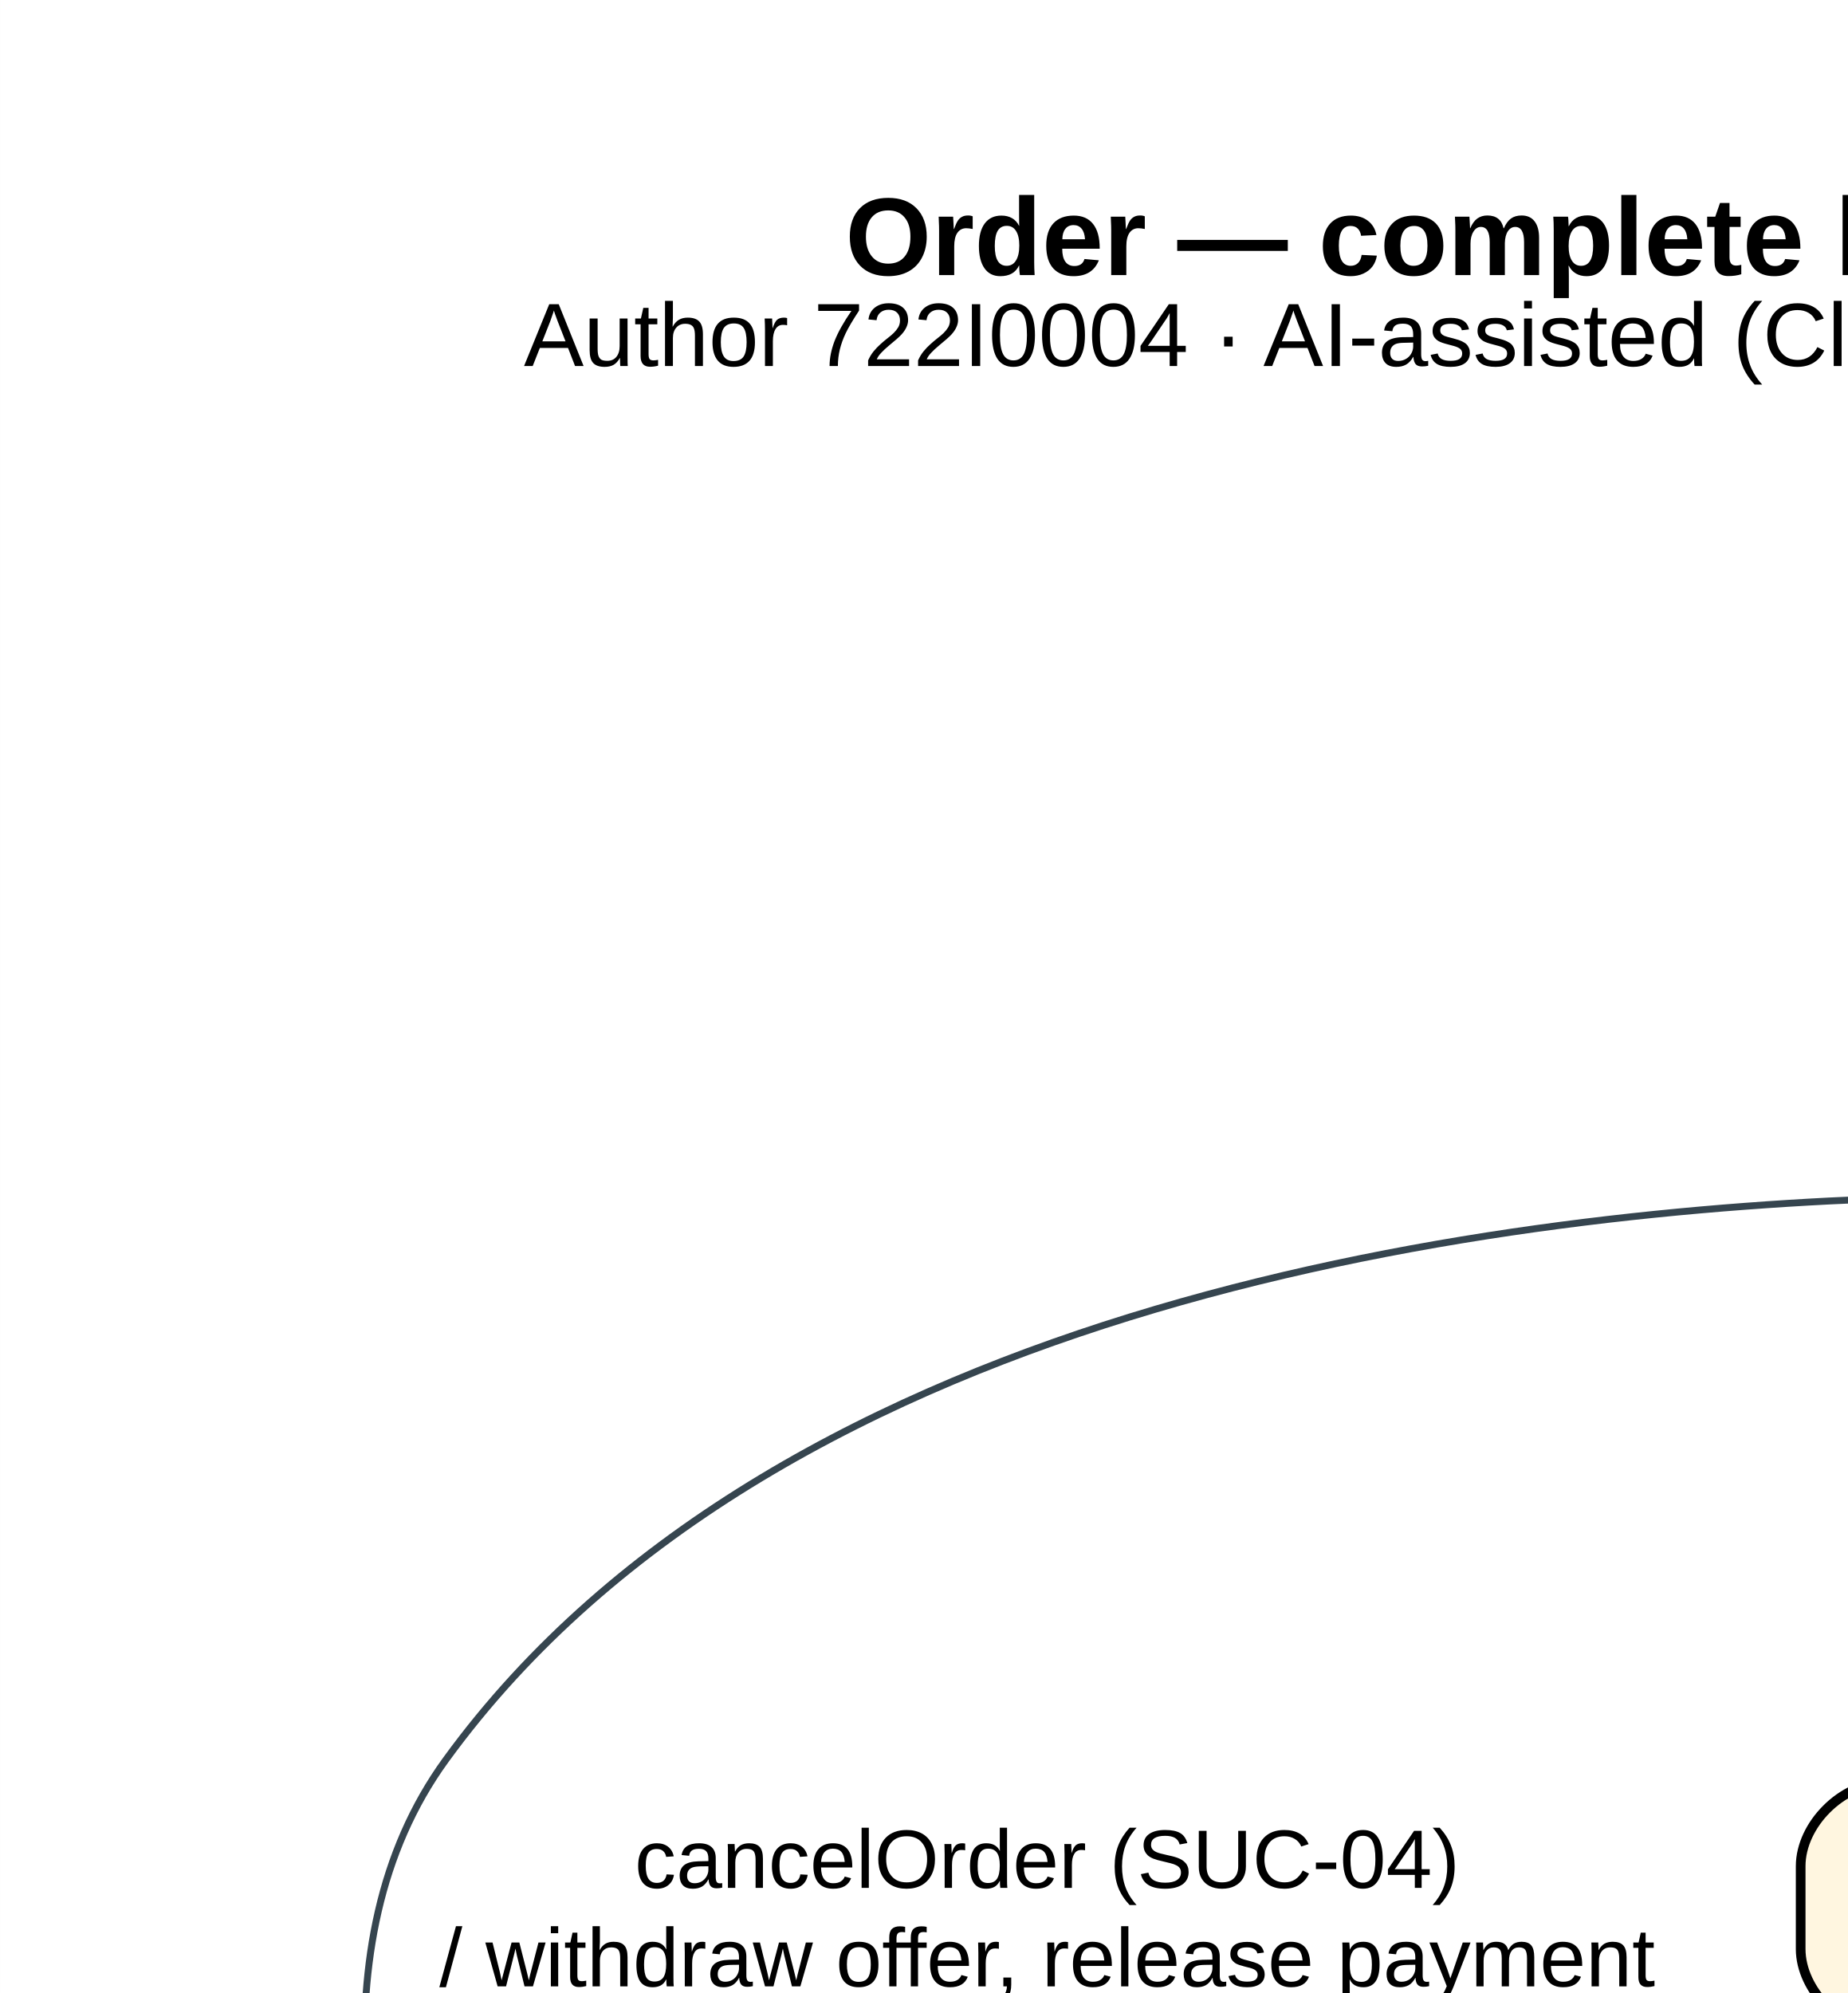
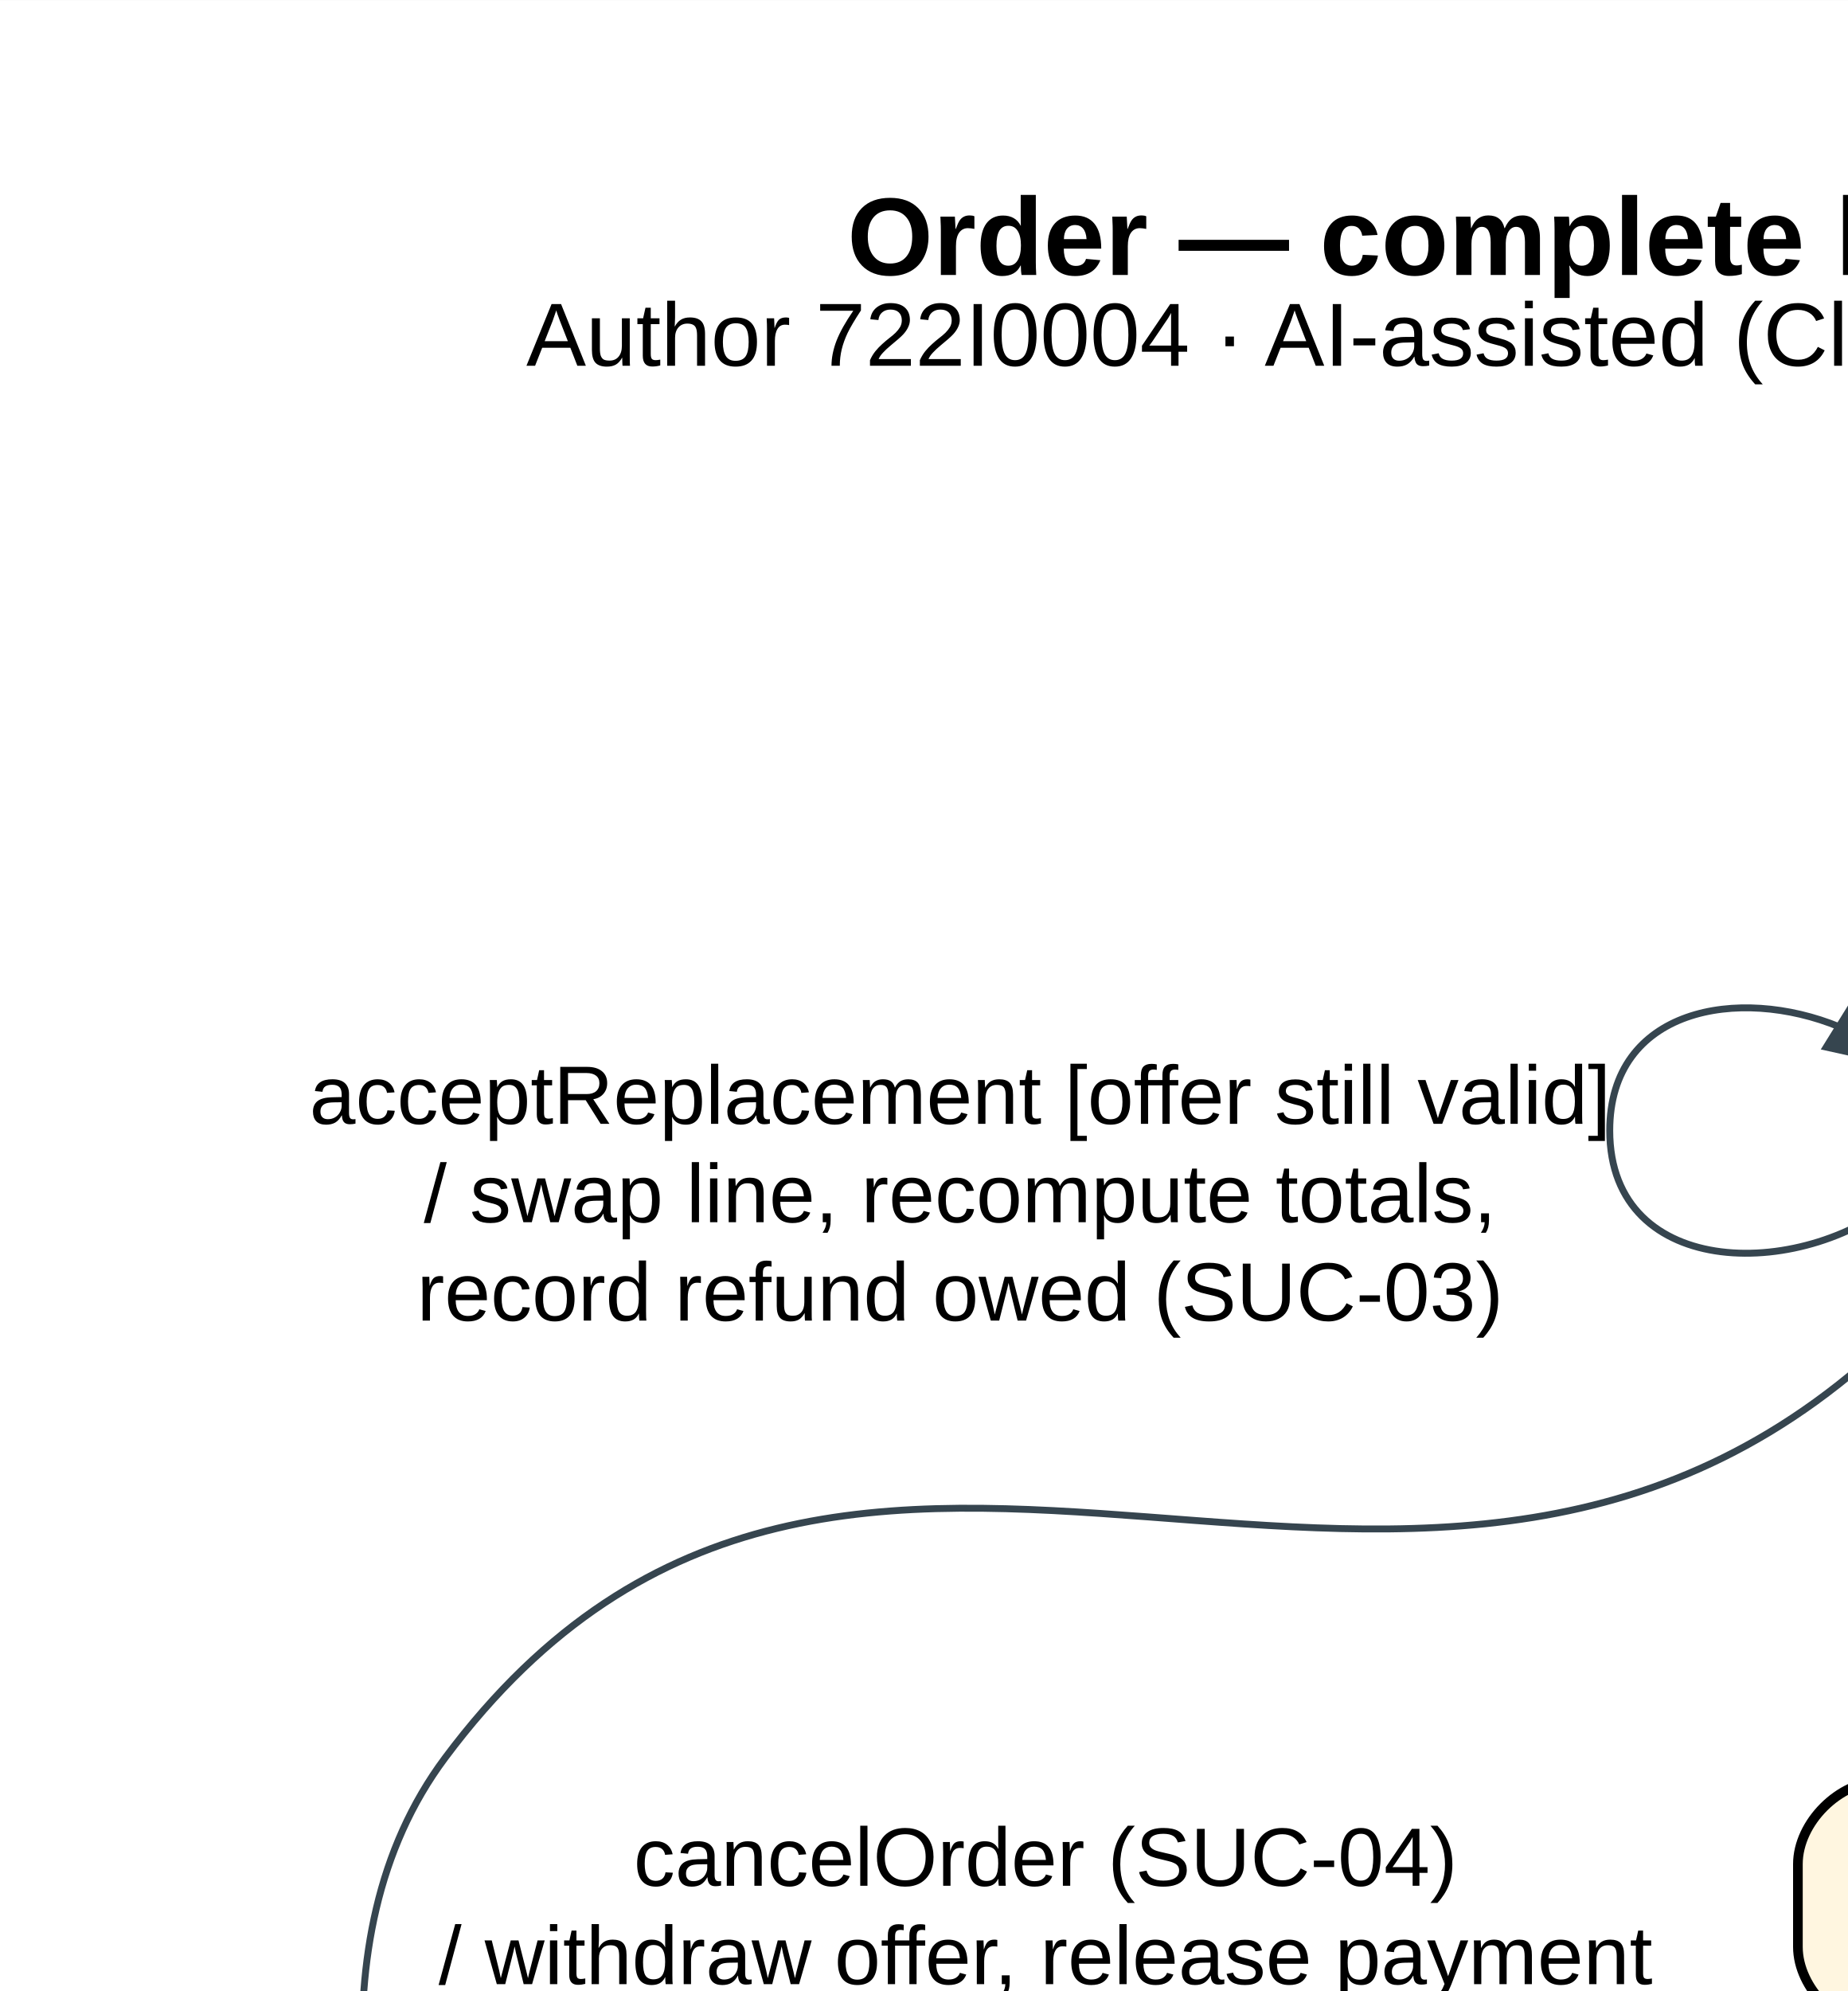
- <svg xmlns="http://www.w3.org/2000/svg" width="2063pt" height="2225pt" viewBox="0.00 0.00 742.54 800.91">
+ <svg xmlns="http://www.w3.org/2000/svg" width="2065pt" height="2225pt" viewBox="0.00 0.00 743.47 800.91">
  <g id="graph0" class="graph" transform="scale(2.77778 2.77778) rotate(0) translate(21.6 779.31)">
-     <polygon fill="white" stroke="none" points="-21.6,21.6 -21.6,-779.31 720.94,-779.31 720.94,21.6 -21.6,21.6" />
-     <text text-anchor="start" x="100.67" y="-739.51" font-family="Arial" font-weight="bold" font-size="16.00">Order — complete lifecycle (states and transitions from the code)</text>
-     <text text-anchor="start" x="54.17" y="-726.36" font-family="Arial" font-size="13.00">Author 722I0004 · AI-assisted (Claude) · detailed views with postcondition links: Figures 2.3A–2.3E</text>
+     <polygon fill="white" stroke="none" points="-21.6,21.6 -21.6,-779.31 721.87,-779.31 721.87,21.6 -21.6,21.6" />
+     <text text-anchor="start" x="101.14" y="-739.51" font-family="Arial" font-weight="bold" font-size="16.00">Order — complete lifecycle (states and transitions from the code)</text>
+     <text text-anchor="start" x="54.64" y="-726.36" font-family="Arial" font-size="13.00">Author 722I0004 · AI-assisted (Claude) · detailed views with postcondition links: Figures 2.3A–2.3E</text>
    <g id="node1" class="node">
      <ellipse fill="black" stroke="black" stroke-width="1.4" cx="291.88" cy="-711.71" rx="9" ry="9" />
    </g>
    <g id="node7" class="node">
      <path fill="#fff6e0" stroke="black" stroke-width="1.4" d="M317.12,-624.59C317.12,-624.59 266.62,-624.59 266.62,-624.59 260.62,-624.59 254.62,-618.59 254.62,-612.59 254.62,-612.59 254.62,-600.59 254.62,-600.59 254.62,-594.59 260.62,-588.59 266.62,-588.59 266.62,-588.59 317.12,-588.59 317.12,-588.59 323.12,-588.59 329.12,-594.59 329.12,-600.59 329.12,-600.59 329.12,-612.59 329.12,-612.59 329.12,-618.59 323.12,-624.59 317.12,-624.59" />
      <text text-anchor="middle" x="291.88" y="-601.34" font-family="Arial" font-size="15.00">PLACED</text>
    </g>
    <g id="edge5" class="edge">
      <path fill="none" stroke="#36454f" d="M291.88,-702.27C291.88,-688.07 291.88,-658.75 291.88,-636.48" />
      <polygon fill="#36454f" stroke="#36454f" points="295.38,-636.48 291.88,-626.48 288.38,-636.48 295.38,-636.48" />
-       <text text-anchor="middle" x="401" y="-675.31" font-family="Arial" font-size="12.00">confirmCheckout [quote unchanged,</text>
-       <text text-anchor="middle" x="401" y="-661.06" font-family="Arial" font-size="12.00">hub not busy, payment approved]</text>
-       <text text-anchor="middle" x="401" y="-646.81" font-family="Arial" font-size="12.00">/ save lines, snapshots, payment (UC-01)</text>
+       <text text-anchor="middle" x="424.62" y="-675.31" font-family="Arial" font-size="12.00">confirmCheckout [quote unchanged, hub not busy,</text>
+       <text text-anchor="middle" x="424.62" y="-661.06" font-family="Arial" font-size="12.00">COD, or ONLINE approved by the simulator]</text>
+       <text text-anchor="middle" x="424.62" y="-646.81" font-family="Arial" font-size="12.00">/ save lines, snapshots, payment (UC-01)</text>
    </g>
    <g id="node2" class="node">
      <path fill="#eef2f5" stroke="black" stroke-width="1.4" d="M95.75,-417.46C95.75,-417.46 16,-417.46 16,-417.46 10,-417.46 4,-411.46 4,-405.46 4,-405.46 4,-393.46 4,-393.46 4,-387.46 10,-381.46 16,-381.46 16,-381.46 95.75,-381.46 95.75,-381.46 101.75,-381.46 107.75,-387.46 107.75,-393.46 107.75,-393.46 107.75,-405.46 107.75,-405.46 107.75,-411.46 101.75,-417.46 95.75,-417.46" />
      <path fill="none" stroke="black" stroke-width="1.4" d="M99.75,-421.46C99.75,-421.46 12,-421.46 12,-421.46 6,-421.46 0,-415.46 0,-409.46 0,-409.46 0,-389.46 0,-389.46 0,-383.46 6,-377.46 12,-377.46 12,-377.46 99.75,-377.46 99.75,-377.46 105.75,-377.46 111.75,-383.46 111.75,-389.46 111.75,-389.46 111.75,-409.46 111.75,-409.46 111.75,-415.46 105.75,-421.46 99.75,-421.46" />
      <text text-anchor="middle" x="55.88" y="-394.21" font-family="Arial" font-size="15.00">CANCELLED</text>
    </g>
    <g id="node11" class="node">
      <ellipse fill="black" stroke="black" stroke-width="1.4" cx="55.88" cy="-298.96" rx="6.48" ry="6.48" />
      <ellipse fill="none" stroke="black" stroke-width="1.4" cx="55.88" cy="-298.96" rx="10.48" ry="10.48" />
    </g>
    <g id="edge1" class="edge">
      <path fill="none" stroke="#36454f" stroke-dasharray="1,5" d="M55.88,-377.09C55.88,-360.49 55.88,-337.61 55.88,-321.08" />
      <polygon fill="#36454f" stroke="#36454f" points="59.38,-321.4 55.88,-311.4 52.38,-321.4 59.38,-321.4" />
      <text text-anchor="middle" x="87" y="-350.26" font-family="Arial" font-size="11.00">archiveOrder</text>
      <text text-anchor="middle" x="87" y="-336.76" font-family="Arial" font-size="11.00">(SUC-09)</text>
    </g>
    <g id="node3" class="node">
      <path fill="#fff6e0" stroke="black" stroke-width="1.4" d="M332.88,-521.34C332.88,-521.34 250.88,-521.34 250.88,-521.34 244.88,-521.34 238.88,-515.34 238.88,-509.34 238.88,-509.34 238.88,-497.34 238.88,-497.34 238.88,-491.34 244.88,-485.34 250.88,-485.34 250.88,-485.34 332.88,-485.34 332.88,-485.34 338.88,-485.34 344.88,-491.34 344.88,-497.34 344.88,-497.34 344.88,-509.34 344.88,-509.34 344.88,-515.34 338.88,-521.34 332.88,-521.34" />
      <text text-anchor="middle" x="291.88" y="-498.09" font-family="Arial" font-size="15.00">CONFIRMED</text>
    </g>
-     <g id="edge7" class="edge">
+     <g id="edge8" class="edge">
      <path fill="none" stroke="#36454f" d="M238.49,-489.64C207.69,-481.97 172.24,-472.46 157.62,-465.96 135.06,-455.93 111.78,-441.31 93.18,-428.42" />
      <polygon fill="#36454f" stroke="#36454f" points="95.34,-425.66 85.15,-422.75 91.3,-431.38 95.34,-425.66" />
      <text text-anchor="middle" x="217.25" y="-454.56" font-family="Arial" font-size="12.00">cancelOrder (SUC-04)</text>
      <text text-anchor="middle" x="217.25" y="-440.31" font-family="Arial" font-size="12.00">/ release payment</text>
    </g>
    <g id="node8" class="node">
      <path fill="#fff6e0" stroke="black" stroke-width="1.4" d="M323,-417.46C323,-417.46 244.75,-417.46 244.75,-417.46 238.75,-417.46 232.75,-411.46 232.75,-405.46 232.75,-405.46 232.75,-393.46 232.75,-393.46 232.75,-387.46 238.75,-381.46 244.75,-381.46 244.75,-381.46 323,-381.46 323,-381.46 329,-381.46 335,-387.46 335,-393.46 335,-393.46 335,-405.46 335,-405.46 335,-411.46 329,-417.46 323,-417.46" />
      <text text-anchor="middle" x="283.88" y="-394.21" font-family="Arial" font-size="15.00">PREPARING</text>
    </g>
-     <g id="edge8" class="edge">
+     <g id="edge9" class="edge">
      <path fill="none" stroke="#36454f" d="M290.52,-485.05C289.32,-469.76 287.54,-447.14 286.13,-429.14" />
      <polygon fill="#36454f" stroke="#36454f" points="289.63,-429.03 285.36,-419.34 282.65,-429.58 289.63,-429.03" />
      <text text-anchor="middle" x="341.7" y="-454.56" font-family="Arial" font-size="12.00">startPreparing</text>
      <text text-anchor="middle" x="341.7" y="-440.31" font-family="Arial" font-size="12.00">[own hub] (SUC-05)</text>
    </g>
    <g id="node4" class="node">
      <path fill="#eef2f5" stroke="black" stroke-width="1.4" d="M193.5,-119.96C193.5,-119.96 118.25,-119.96 118.25,-119.96 112.25,-119.96 106.25,-113.96 106.25,-107.96 106.25,-107.96 106.25,-95.96 106.25,-95.96 106.25,-89.96 112.25,-83.96 118.25,-83.96 118.25,-83.96 193.5,-83.96 193.5,-83.96 199.5,-83.96 205.5,-89.96 205.5,-95.96 205.5,-95.96 205.5,-107.96 205.5,-107.96 205.5,-113.96 199.5,-119.96 193.5,-119.96" />
      <path fill="none" stroke="black" stroke-width="1.4" d="M197.5,-123.96C197.5,-123.96 114.25,-123.96 114.25,-123.96 108.25,-123.96 102.25,-117.96 102.25,-111.96 102.25,-111.96 102.25,-91.96 102.25,-91.96 102.25,-85.96 108.25,-79.96 114.25,-79.96 114.25,-79.96 197.5,-79.96 197.5,-79.96 203.5,-79.96 209.5,-85.96 209.5,-91.96 209.5,-91.96 209.5,-111.96 209.5,-111.96 209.5,-117.96 203.5,-123.96 197.5,-123.96" />
      <text text-anchor="middle" x="155.88" y="-96.71" font-family="Arial" font-size="15.00">DELIVERED</text>
    </g>
    <g id="node12" class="node">
      <ellipse fill="black" stroke="black" stroke-width="1.4" cx="155.88" cy="-10.48" rx="6.48" ry="6.48" />
      <ellipse fill="none" stroke="black" stroke-width="1.4" cx="155.88" cy="-10.48" rx="10.48" ry="10.48" />
    </g>
    <g id="edge2" class="edge">
      <path fill="none" stroke="#36454f" stroke-dasharray="1,5" d="M155.88,-79.75C155.88,-65.36 155.88,-46.43 155.88,-32.16" />
      <polygon fill="#36454f" stroke="#36454f" points="159.38,-32.55 155.88,-22.55 152.38,-32.55 159.38,-32.55" />
      <text text-anchor="middle" x="187" y="-53.51" font-family="Arial" font-size="11.00">archiveOrder</text>
      <text text-anchor="middle" x="187" y="-40.01" font-family="Arial" font-size="11.00">(SUC-09)</text>
    </g>
    <g id="node5" class="node">
      <path fill="#eef2f5" stroke="black" stroke-width="1.4" d="M471.88,-119.96C471.88,-119.96 347.88,-119.96 347.88,-119.96 341.88,-119.96 335.88,-113.96 335.88,-107.96 335.88,-107.96 335.88,-95.96 335.88,-95.96 335.88,-89.96 341.88,-83.96 347.88,-83.96 347.88,-83.96 471.88,-83.96 471.88,-83.96 477.88,-83.96 483.88,-89.96 483.88,-95.96 483.88,-95.96 483.88,-107.96 483.88,-107.96 483.88,-113.96 477.88,-119.96 471.88,-119.96" />
      <path fill="none" stroke="black" stroke-width="1.4" d="M475.88,-123.96C475.88,-123.96 343.88,-123.96 343.88,-123.96 337.88,-123.96 331.88,-117.96 331.88,-111.96 331.88,-111.96 331.88,-91.96 331.88,-91.96 331.88,-85.96 337.88,-79.96 343.88,-79.96 343.88,-79.96 475.88,-79.96 475.88,-79.96 481.88,-79.96 487.88,-85.96 487.88,-91.96 487.88,-91.96 487.88,-111.96 487.88,-111.96 487.88,-117.96 481.88,-123.96 475.88,-123.96" />
      <text text-anchor="middle" x="409.88" y="-96.71" font-family="Arial" font-size="15.00">DELIVERY_FAILED</text>
    </g>
    <g id="node13" class="node">
      <ellipse fill="black" stroke="black" stroke-width="1.4" cx="409.88" cy="-10.48" rx="6.48" ry="6.48" />
      <ellipse fill="none" stroke="black" stroke-width="1.4" cx="409.88" cy="-10.48" rx="10.48" ry="10.48" />
    </g>
    <g id="edge3" class="edge">
      <path fill="none" stroke="#36454f" stroke-dasharray="1,5" d="M409.88,-79.75C409.88,-65.36 409.88,-46.43 409.88,-32.16" />
      <polygon fill="#36454f" stroke="#36454f" points="413.38,-32.55 409.88,-22.55 406.38,-32.55 413.38,-32.55" />
      <text text-anchor="middle" x="441" y="-53.51" font-family="Arial" font-size="11.00">archiveOrder</text>
      <text text-anchor="middle" x="441" y="-40.01" font-family="Arial" font-size="11.00">(SUC-09)</text>
    </g>
    <g id="node6" class="node">
      <path fill="#fff6e0" stroke="black" stroke-width="1.4" d="M355,-220.46C355,-220.46 210.75,-220.46 210.75,-220.46 204.75,-220.46 198.75,-214.46 198.75,-208.46 198.75,-208.46 198.75,-196.46 198.75,-196.46 198.75,-190.46 204.75,-184.46 210.75,-184.46 210.75,-184.46 355,-184.46 355,-184.46 361,-184.46 367,-190.46 367,-196.46 367,-196.46 367,-208.46 367,-208.46 367,-214.46 361,-220.46 355,-220.46" />
      <text text-anchor="middle" x="282.88" y="-197.21" font-family="Arial" font-size="15.00">OUT_FOR_DELIVERY</text>
    </g>
-     <g id="edge9" class="edge">
+     <g id="edge10" class="edge">
      <path fill="none" stroke="#36454f" d="M198.32,-188.69C176.89,-183.66 158.03,-177 151.38,-168.46 144.17,-159.23 143.48,-146.85 145.22,-135.35" />
      <polygon fill="#36454f" stroke="#36454f" points="148.6,-136.27 147.31,-125.76 141.76,-134.78 148.6,-136.27" />
      <text text-anchor="middle" x="254.12" y="-157.06" font-family="Arial" font-size="12.00">confirmDelivered [assigned shipper;</text>
      <text text-anchor="middle" x="254.12" y="-142.81" font-family="Arial" font-size="12.00">COD cash = total] / COD PAID (UC-02)</text>
    </g>
-     <g id="edge10" class="edge">
+     <g id="edge11" class="edge">
      <path fill="none" stroke="#36454f" d="M336.82,-184.08C346.02,-179.79 355.1,-174.62 362.88,-168.46 374.7,-159.09 384.91,-146 392.75,-133.98" />
      <polygon fill="#36454f" stroke="#36454f" points="395.7,-135.87 397.98,-125.52 389.74,-132.19 395.7,-135.87" />
      <text text-anchor="middle" x="494.46" y="-157.06" font-family="Arial" font-size="12.00">reportFailure(reason) [assigned shipper]</text>
      <text text-anchor="middle" x="494.46" y="-142.81" font-family="Arial" font-size="12.00">/ release payment (UC-02)</text>
    </g>
-     <g id="edge11" class="edge">
-       <path fill="none" stroke="#36454f" d="M254.14,-606.01C197.42,-604.34 91.64,-591.82 42.88,-524.71 23.49,-498.03 31.72,-459.21 41.6,-432.09" />
-       <polygon fill="#36454f" stroke="#36454f" points="44.76,-433.6 45.15,-423.01 38.25,-431.04 44.76,-433.6" />
+     <g id="edge12" class="edge">
+       <path fill="none" stroke="#36454f" d="M254.62,-587.59C185.21,-518.17 101.59,-603.39 42.88,-524.71 23.15,-498.28 31.44,-459.41 41.43,-432.21" />
+       <polygon fill="#36454f" stroke="#36454f" points="44.61,-433.68 45.03,-423.1 38.1,-431.11 44.61,-433.68" />
      <text text-anchor="middle" x="129.88" y="-506.19" font-family="Arial" font-size="12.00">cancelOrder (SUC-04)</text>
      <text text-anchor="middle" x="129.88" y="-491.94" font-family="Arial" font-size="12.00">/ withdraw offer, release payment</text>
    </g>
-     <g id="edge12" class="edge">
+     <g id="edge13" class="edge">
      <path fill="none" stroke="#36454f" d="M291.88,-588.41C291.88,-573.28 291.88,-550.94 291.88,-533.09" />
      <polygon fill="#36454f" stroke="#36454f" points="295.38,-533.11 291.88,-523.11 288.38,-533.11 295.38,-533.11" />
      <text text-anchor="middle" x="391.62" y="-557.81" font-family="Arial" font-size="12.00">confirmOrder [own hub, no open offer]</text>
      <text text-anchor="middle" x="391.62" y="-543.56" font-family="Arial" font-size="12.00">(UC-05)</text>
    </g>
    <g id="edge6" class="edge">
-       <path fill="none" stroke="#36454f" d="M329.44,-615.7C351.49,-617.64 372.12,-614.6 372.12,-606.59 372.12,-599.95 357.97,-596.72 340.58,-596.91" />
-       <polygon fill="#36454f" stroke="#36454f" points="340.76,-593.4 330.95,-597.4 341.11,-600.39 340.76,-593.4" />
-       <text text-anchor="middle" x="469.25" y="-616.56" font-family="Arial" font-size="12.00">offerReplacement [line unavailable] /</text>
-       <text text-anchor="middle" x="469.25" y="-602.31" font-family="Arial" font-size="12.00">acceptReplacement [offer valid]</text>
-       <text text-anchor="middle" x="469.25" y="-588.06" font-family="Arial" font-size="12.00">(UC-05, SUC-03)</text>
+       <path fill="none" stroke="#36454f" d="M329.12,-606.59C343.46,-593.68 372.12,-593.68 372.12,-615.59 372.12,-633.21 353.56,-636.66 338.84,-630.6" />
+       <polygon fill="#36454f" stroke="#36454f" points="340.76,-627.67 330.41,-625.38 337.07,-633.62 340.76,-627.67" />
+       <text text-anchor="middle" x="466.25" y="-609.44" font-family="Arial" font-size="12.00">offerReplacement [line unavailable,</text>
+       <text text-anchor="middle" x="466.25" y="-595.19" font-family="Arial" font-size="12.00">no open offer] / open offer (UC-05)</text>
+     </g>
+     <g id="edge7" class="edge">
+       <path fill="none" stroke="#36454f" d="M254.62,-606.59C240.29,-593.68 211.62,-593.68 211.62,-615.59 211.62,-633.21 230.19,-636.66 244.91,-630.6" />
+       <polygon fill="#36454f" stroke="#36454f" points="246.68,-633.62 253.34,-625.38 242.99,-627.67 246.68,-633.62" />
+       <text text-anchor="middle" x="117.5" y="-616.56" font-family="Arial" font-size="12.00">acceptReplacement [offer still valid]</text>
+       <text text-anchor="middle" x="117.5" y="-602.31" font-family="Arial" font-size="12.00">/ swap line, recompute totals,</text>
+       <text text-anchor="middle" x="117.5" y="-588.06" font-family="Arial" font-size="12.00">record refund owed (SUC-03)</text>
    </g>
    <g id="node10" class="node">
      <path fill="#eef2f5" stroke="black" stroke-width="1.4" d="M564.5,-417.46C564.5,-417.46 495.25,-417.46 495.25,-417.46 489.25,-417.46 483.25,-411.46 483.25,-405.46 483.25,-405.46 483.25,-393.46 483.25,-393.46 483.25,-387.46 489.25,-381.46 495.25,-381.46 495.25,-381.46 564.5,-381.46 564.5,-381.46 570.5,-381.46 576.5,-387.46 576.5,-393.46 576.5,-393.46 576.5,-405.46 576.5,-405.46 576.5,-411.46 570.5,-417.46 564.5,-417.46" />
      <path fill="none" stroke="black" stroke-width="1.4" d="M568.5,-421.46C568.5,-421.46 491.25,-421.46 491.25,-421.46 485.25,-421.46 479.25,-415.46 479.25,-409.46 479.25,-409.46 479.25,-389.46 479.25,-389.46 479.25,-383.46 485.25,-377.46 491.25,-377.46 491.25,-377.46 568.5,-377.46 568.5,-377.46 574.5,-377.46 580.5,-383.46 580.5,-389.46 580.5,-389.46 580.5,-409.46 580.5,-409.46 580.5,-415.46 574.5,-421.46 568.5,-421.46" />
      <text text-anchor="middle" x="529.88" y="-394.21" font-family="Arial" font-size="15.00">REJECTED</text>
    </g>
-     <g id="edge13" class="edge">
-       <path fill="none" stroke="#36454f" d="M329.31,-604.17C383.07,-601.32 478.28,-592.97 501.88,-569.21 537.43,-533.4 538.12,-470.78 534.57,-432.72" />
-       <polygon fill="#36454f" stroke="#36454f" points="538.1,-432.82 533.53,-423.26 531.14,-433.58 538.1,-432.82" />
-       <text text-anchor="middle" x="617.22" y="-513.31" font-family="Arial" font-size="12.00">rejectOrder(reason) (UC-05) or</text>
-       <text text-anchor="middle" x="617.22" y="-499.06" font-family="Arial" font-size="12.00">declineReplacement (SUC-03)</text>
-       <text text-anchor="middle" x="617.22" y="-484.81" font-family="Arial" font-size="12.00">/ release payment</text>
+     <g id="edge14" class="edge">
+       <path fill="none" stroke="#36454f" d="M329.12,-587.59C356.42,-560.29 473.79,-595.7 501.88,-569.21 538.6,-534.57 538.9,-471.52 534.95,-433.06" />
+       <polygon fill="#36454f" stroke="#36454f" points="538.44,-432.76 533.78,-423.25 531.49,-433.59 538.44,-432.76" />
+       <text text-anchor="middle" x="618.15" y="-513.31" font-family="Arial" font-size="12.00">rejectOrder(reason) (UC-05) or</text>
+       <text text-anchor="middle" x="618.15" y="-499.06" font-family="Arial" font-size="12.00">declineReplacement (SUC-03)</text>
+       <text text-anchor="middle" x="618.15" y="-484.81" font-family="Arial" font-size="12.00">/ release payment</text>
    </g>
    <g id="node9" class="node">
      <path fill="#fff6e0" stroke="black" stroke-width="1.4" d="M304,-316.96C304,-316.96 261.75,-316.96 261.75,-316.96 255.75,-316.96 249.75,-310.96 249.75,-304.96 249.75,-304.96 249.75,-292.96 249.75,-292.96 249.75,-286.96 255.75,-280.96 261.75,-280.96 261.75,-280.96 304,-280.96 304,-280.96 310,-280.96 316,-286.96 316,-292.96 316,-292.96 316,-304.96 316,-304.96 316,-310.96 310,-316.96 304,-316.96" />
      <text text-anchor="middle" x="282.88" y="-293.71" font-family="Arial" font-size="15.00">READY</text>
    </g>
-     <g id="edge14" class="edge">
+     <g id="edge15" class="edge">
      <path fill="none" stroke="#36454f" d="M283.7,-381.3C283.55,-366.7 283.34,-345.44 283.16,-328.31" />
      <polygon fill="#36454f" stroke="#36454f" points="286.67,-328.73 283.07,-318.76 279.67,-328.8 286.67,-328.73" />
      <text text-anchor="middle" x="383.62" y="-350.06" font-family="Arial" font-size="12.00">markReady (SUC-05)</text>
      <text text-anchor="middle" x="383.62" y="-335.81" font-family="Arial" font-size="12.00">/ create Delivery AWAITING_PICKUP</text>
    </g>
-     <g id="edge15" class="edge">
+     <g id="edge16" class="edge">
      <path fill="none" stroke="#36454f" d="M282.88,-280.63C282.88,-267.04 282.88,-247.85 282.88,-232" />
      <polygon fill="#36454f" stroke="#36454f" points="286.38,-232.2 282.88,-222.2 279.38,-232.2 286.38,-232.2" />
      <text text-anchor="middle" x="357.5" y="-253.56" font-family="Arial" font-size="12.00">takeDelivery [active shipper,</text>
      <text text-anchor="middle" x="357.5" y="-239.31" font-family="Arial" font-size="12.00">not yet assigned] (UC-02)</text>
    </g>
    <g id="node14" class="node">
      <ellipse fill="black" stroke="black" stroke-width="1.4" cx="530.88" cy="-298.96" rx="6.48" ry="6.48" />
      <ellipse fill="none" stroke="black" stroke-width="1.4" cx="530.88" cy="-298.96" rx="10.48" ry="10.48" />
    </g>
    <g id="edge4" class="edge">
      <path fill="none" stroke="#36454f" stroke-dasharray="1,5" d="M530.09,-377.09C530.26,-360.49 530.49,-337.61 530.66,-321.08" />
      <polygon fill="#36454f" stroke="#36454f" points="534.16,-321.44 530.76,-311.4 527.16,-321.37 534.16,-321.44" />
      <text text-anchor="middle" x="561.65" y="-350.26" font-family="Arial" font-size="11.00">archiveOrder</text>
      <text text-anchor="middle" x="561.65" y="-336.76" font-family="Arial" font-size="11.00">(SUC-09)</text>
    </g>
  </g>
</svg>
